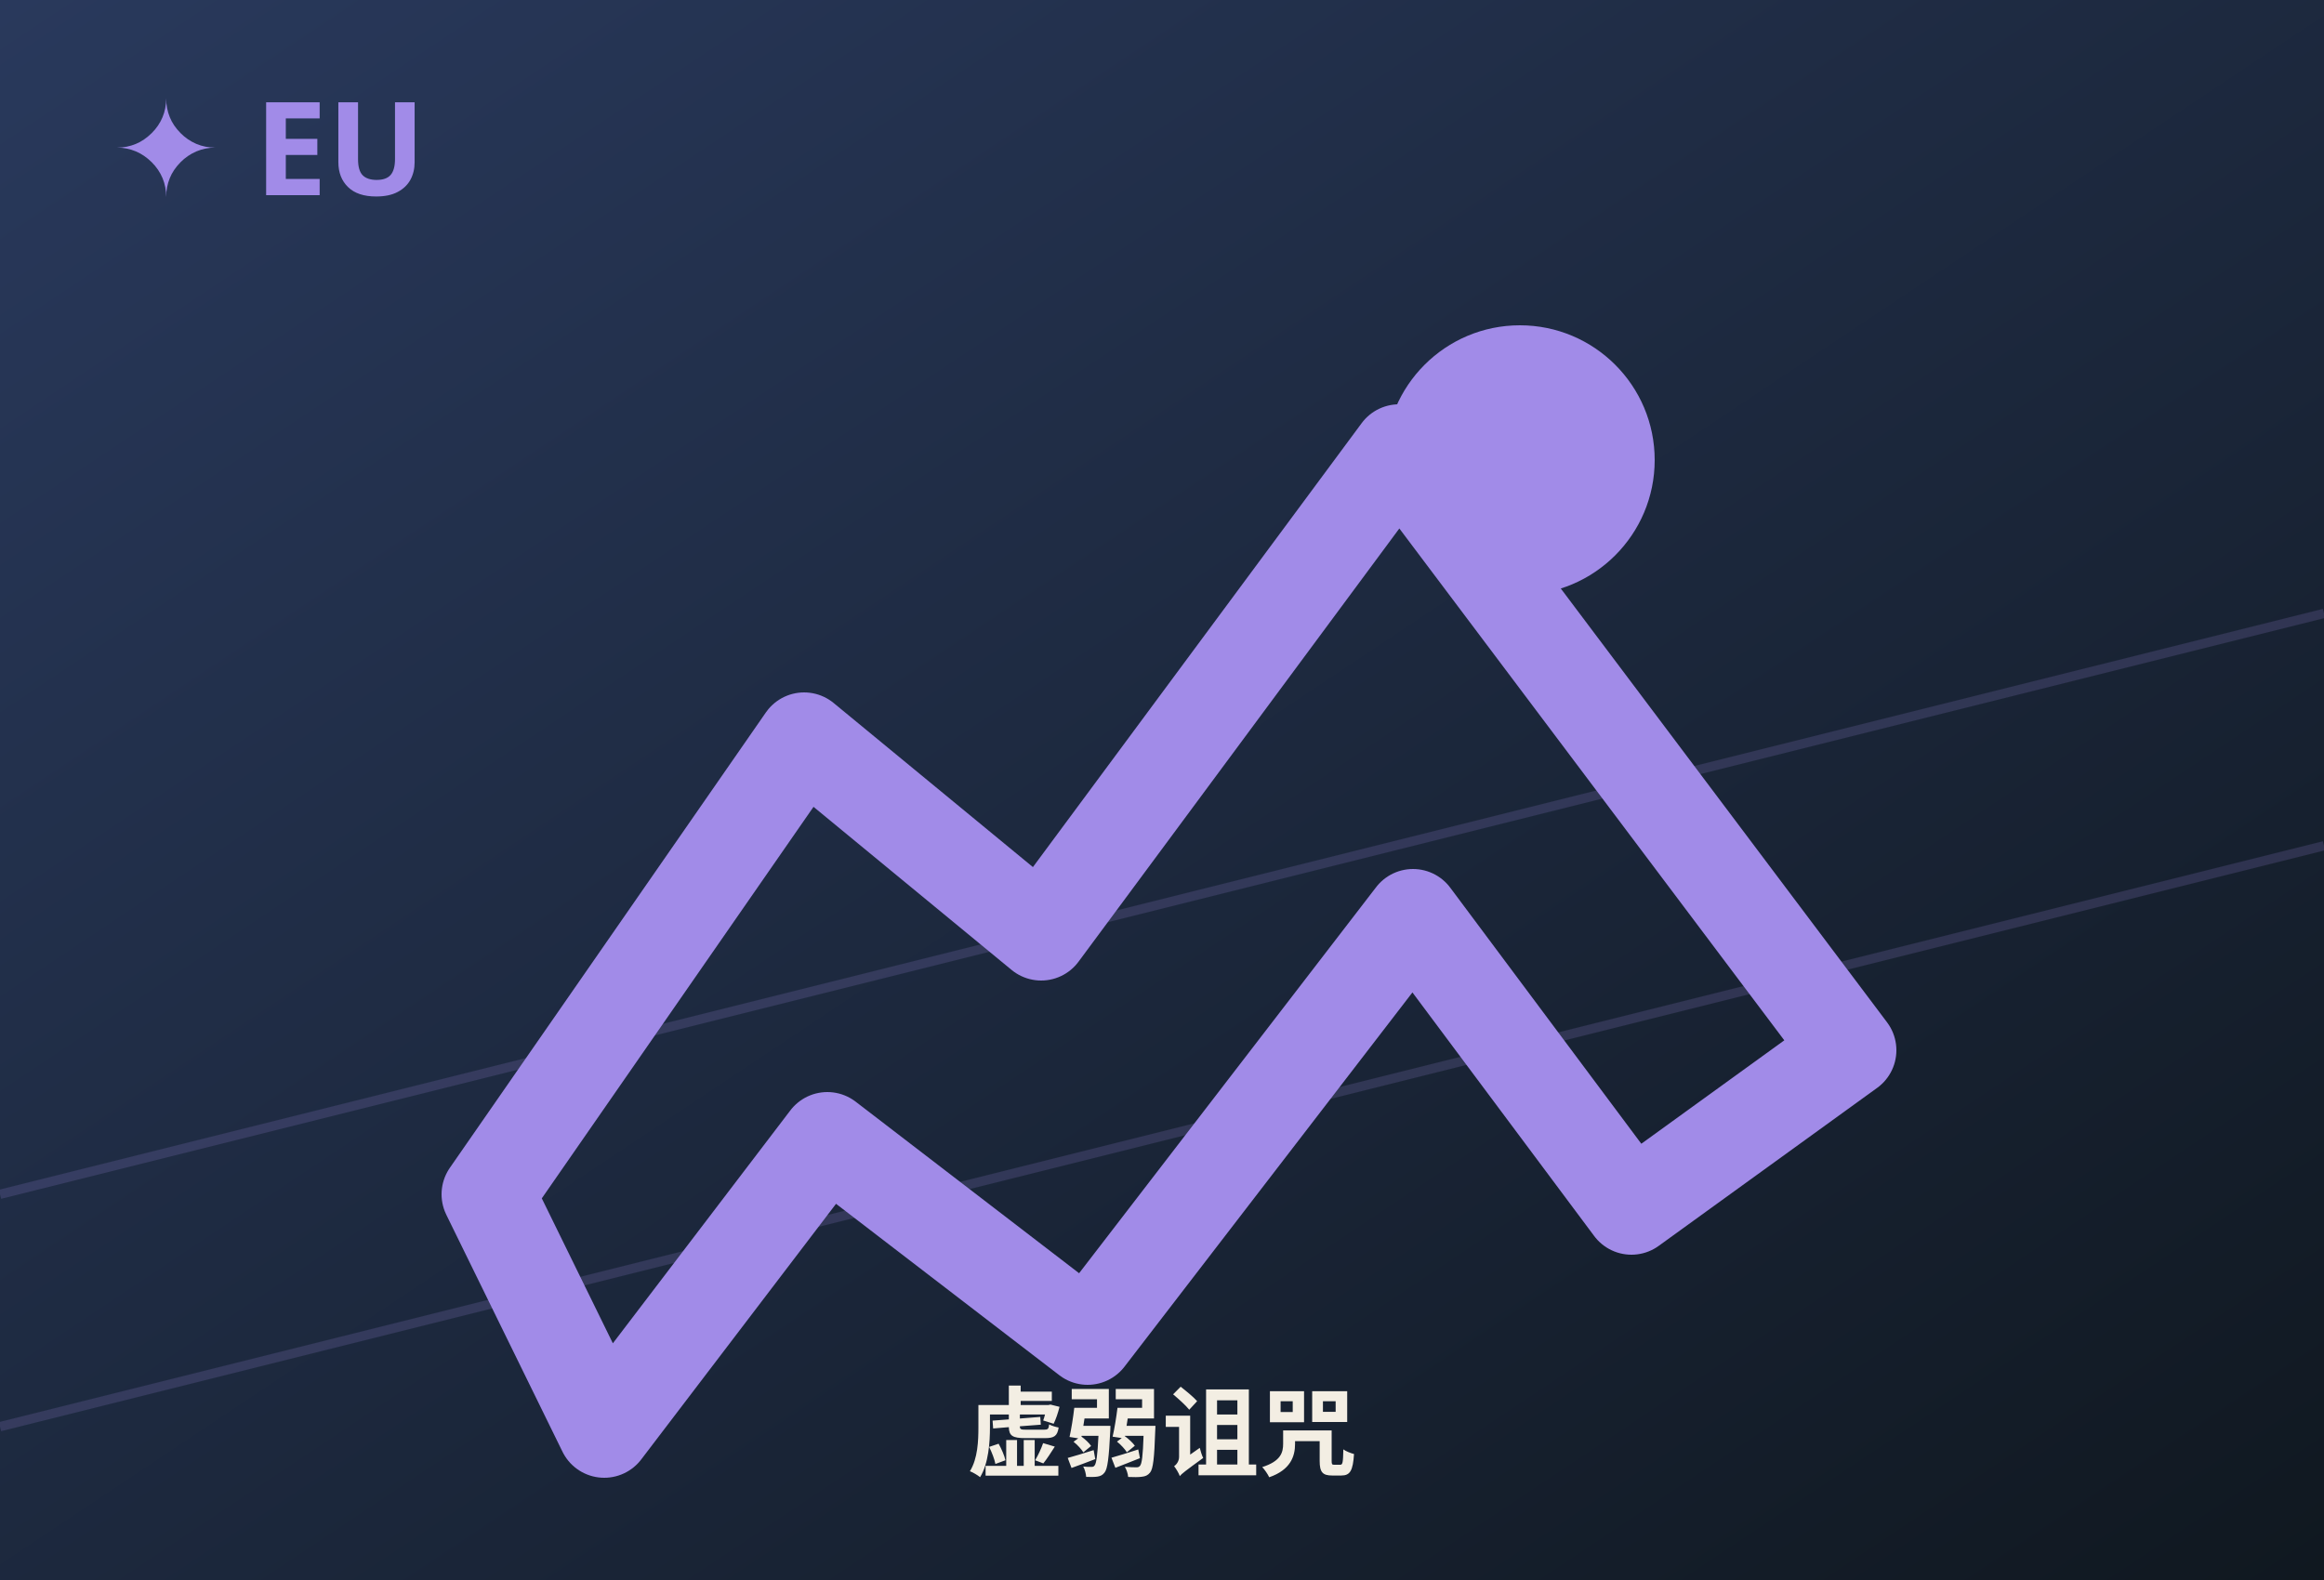
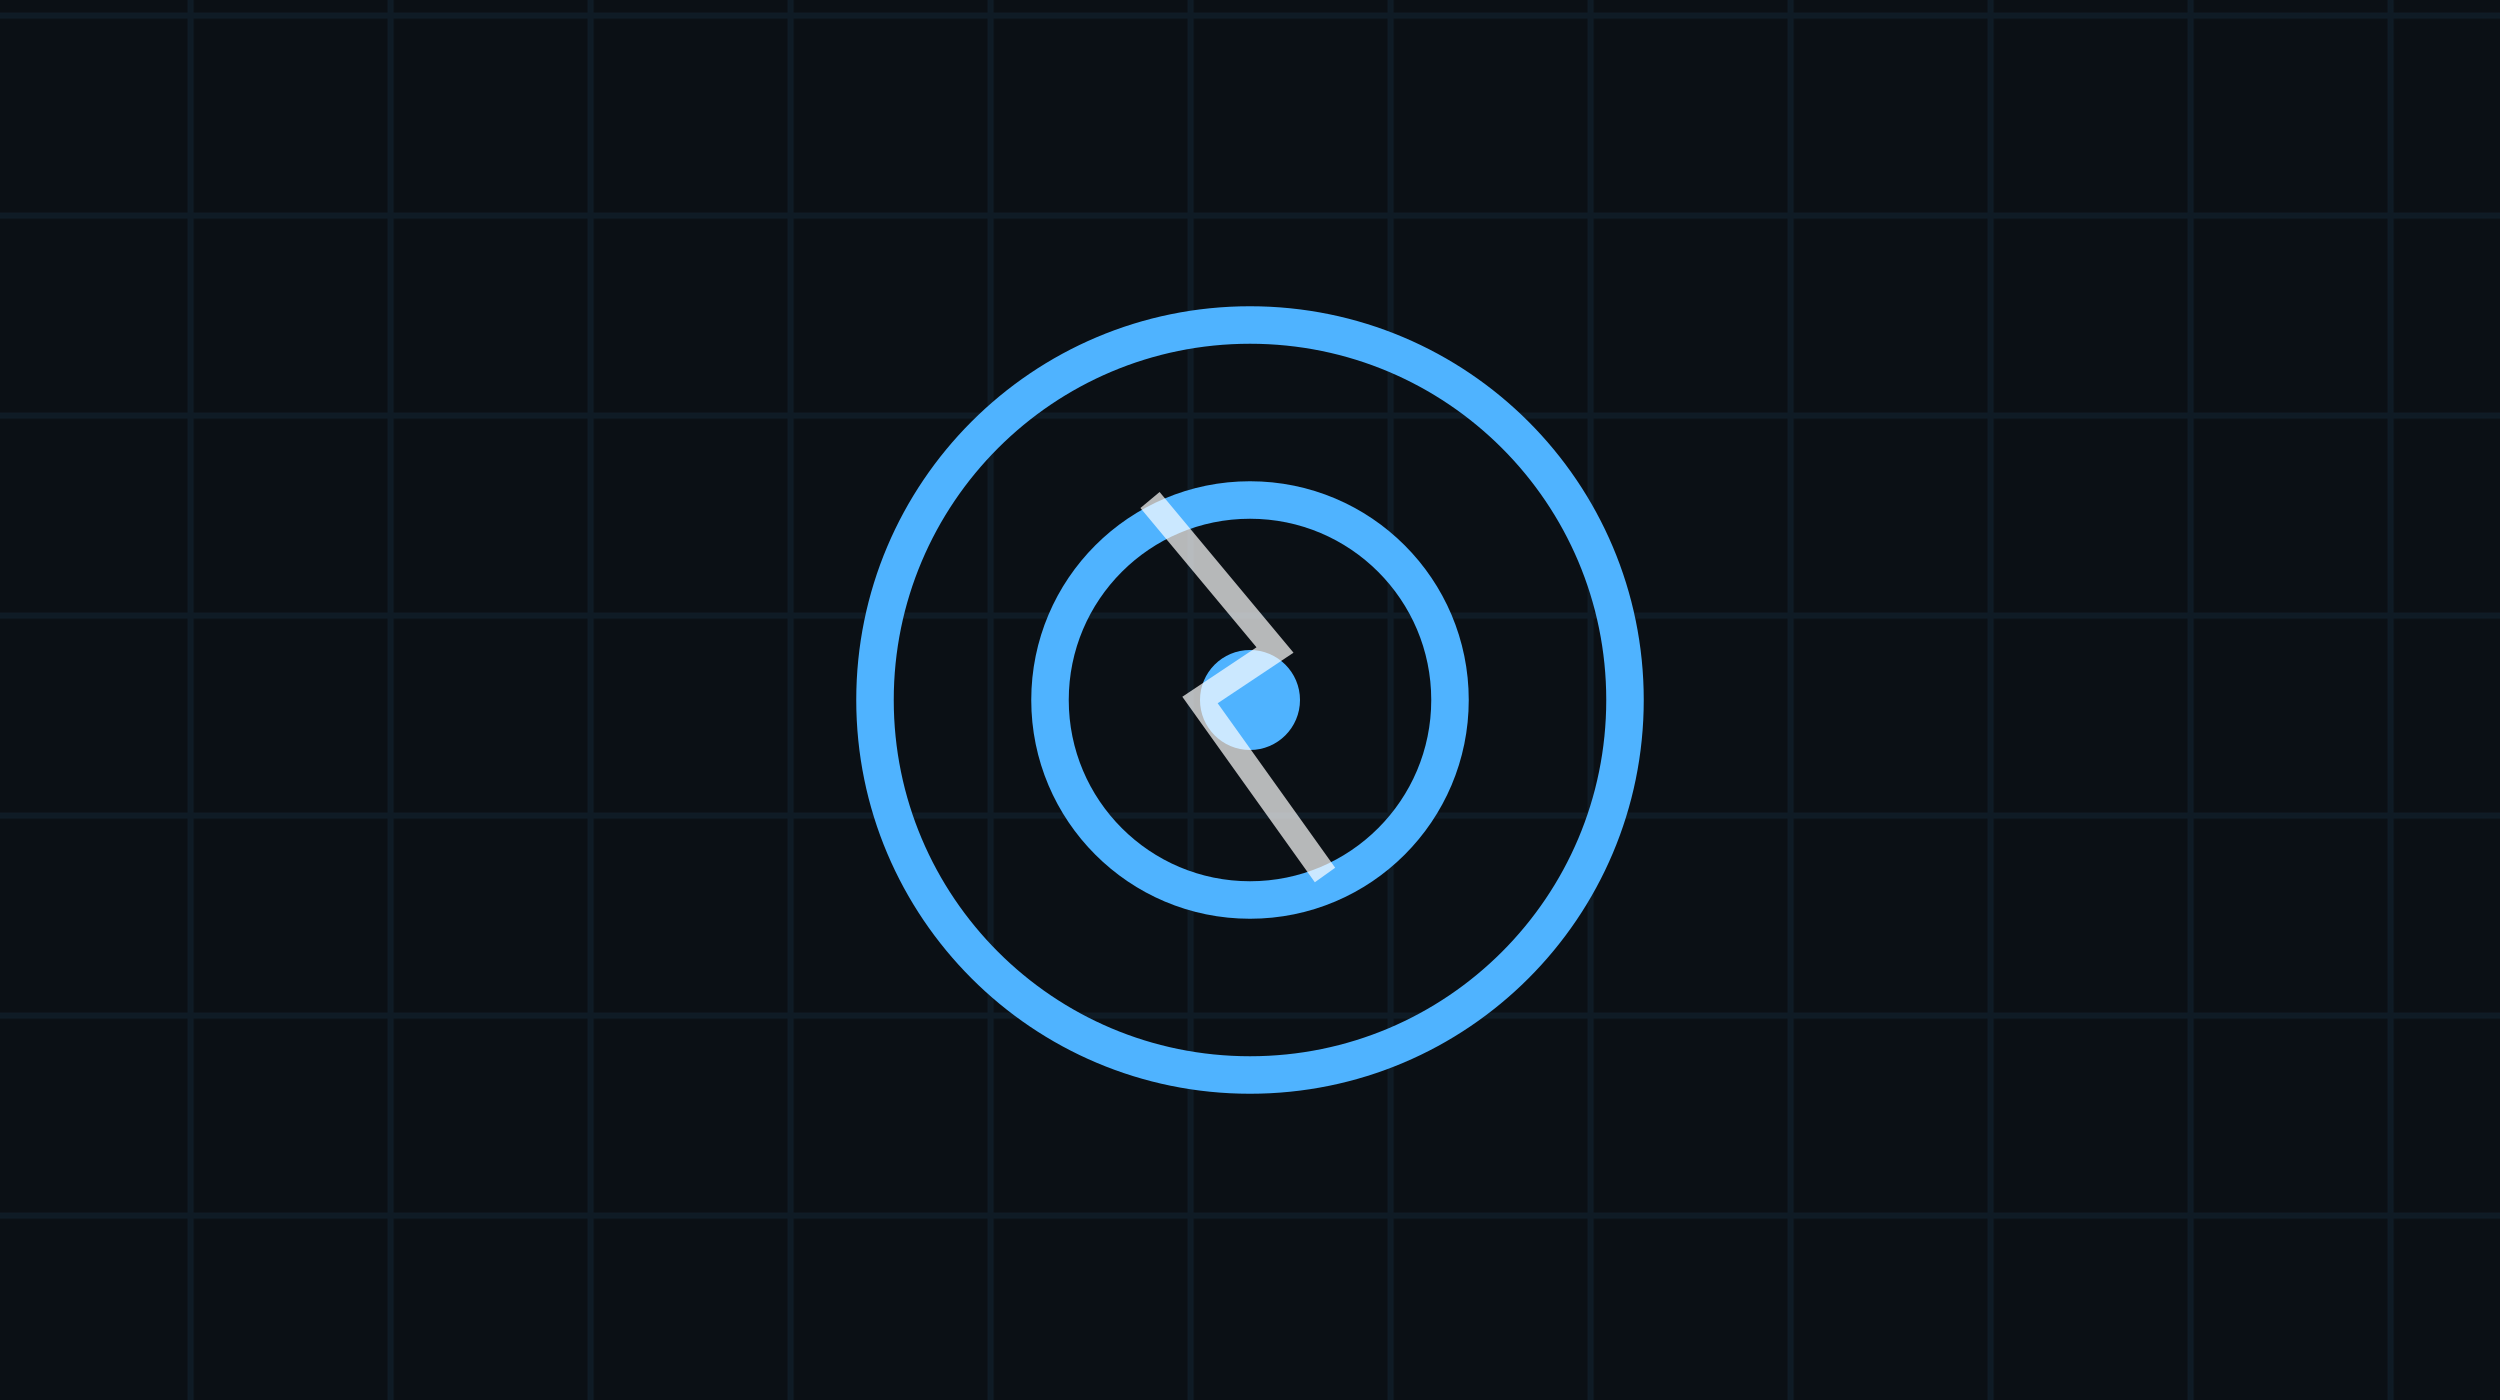
- <svg xmlns="http://www.w3.org/2000/svg" viewBox="0 0 500 340">
+ <svg xmlns="http://www.w3.org/2000/svg" viewBox="0 0 200 112" class="tc-svg" role="img" aria-hidden="true">
  <defs>
-     <linearGradient id="b" x2="1" y2="1">
-       <stop stop-color="#29395c" />
-       <stop offset="1" stop-color="#101820" />
-     </linearGradient>
+     <pattern id="g7295" width="16" height="16" patternUnits="userSpaceOnUse" x="15" y="-15">
+       <path d="M16 0H0V16" fill="none" stroke="#4fb3ff" stroke-opacity=".07" stroke-width="1" />
+     </pattern>
  </defs>
-   <rect width="500" height="340" fill="url(#b)" />
-   <path d="M0 257L500 132M0 307L500 182" stroke="#a18be8" stroke-opacity=".18" stroke-width="2" />
-   <path d="M105 257l68-98 51 42 77-104 97 129-47 34-47-63-70 91-56-43-48 63z" fill="none" stroke="#a18be8" stroke-width="20" stroke-linejoin="round" />
-   <circle cx="327" cy="99" r="29" fill="#a18be8" />
-   <text x="24" y="42" fill="#a18be8" font-family="sans-serif" font-size="28" font-weight="700">✦ EU</text>
-   <text x="250" y="316" text-anchor="middle" fill="#f3eee3" font-family="sans-serif" font-size="21" font-weight="700">虚弱诅咒</text>
+   <rect width="200" height="112" fill="#0b1015" />
+   <rect width="200" height="112" fill="url(#g7295)" />
+   <g>
+     <circle cx="100" cy="56" r="30" fill="none" stroke="#4fb3ff" stroke-width="3" />
+     <circle cx="100" cy="56" r="16" fill="none" stroke="#4fb3ff" stroke-width="3" />
+     <circle cx="100" cy="56" r="4" fill="#4fb3ff" />
+     <path d="M92 40l10 12-6 4 10 14" stroke="#fff" stroke-width="2" fill="none" opacity=".7" />
+   </g>
</svg>
